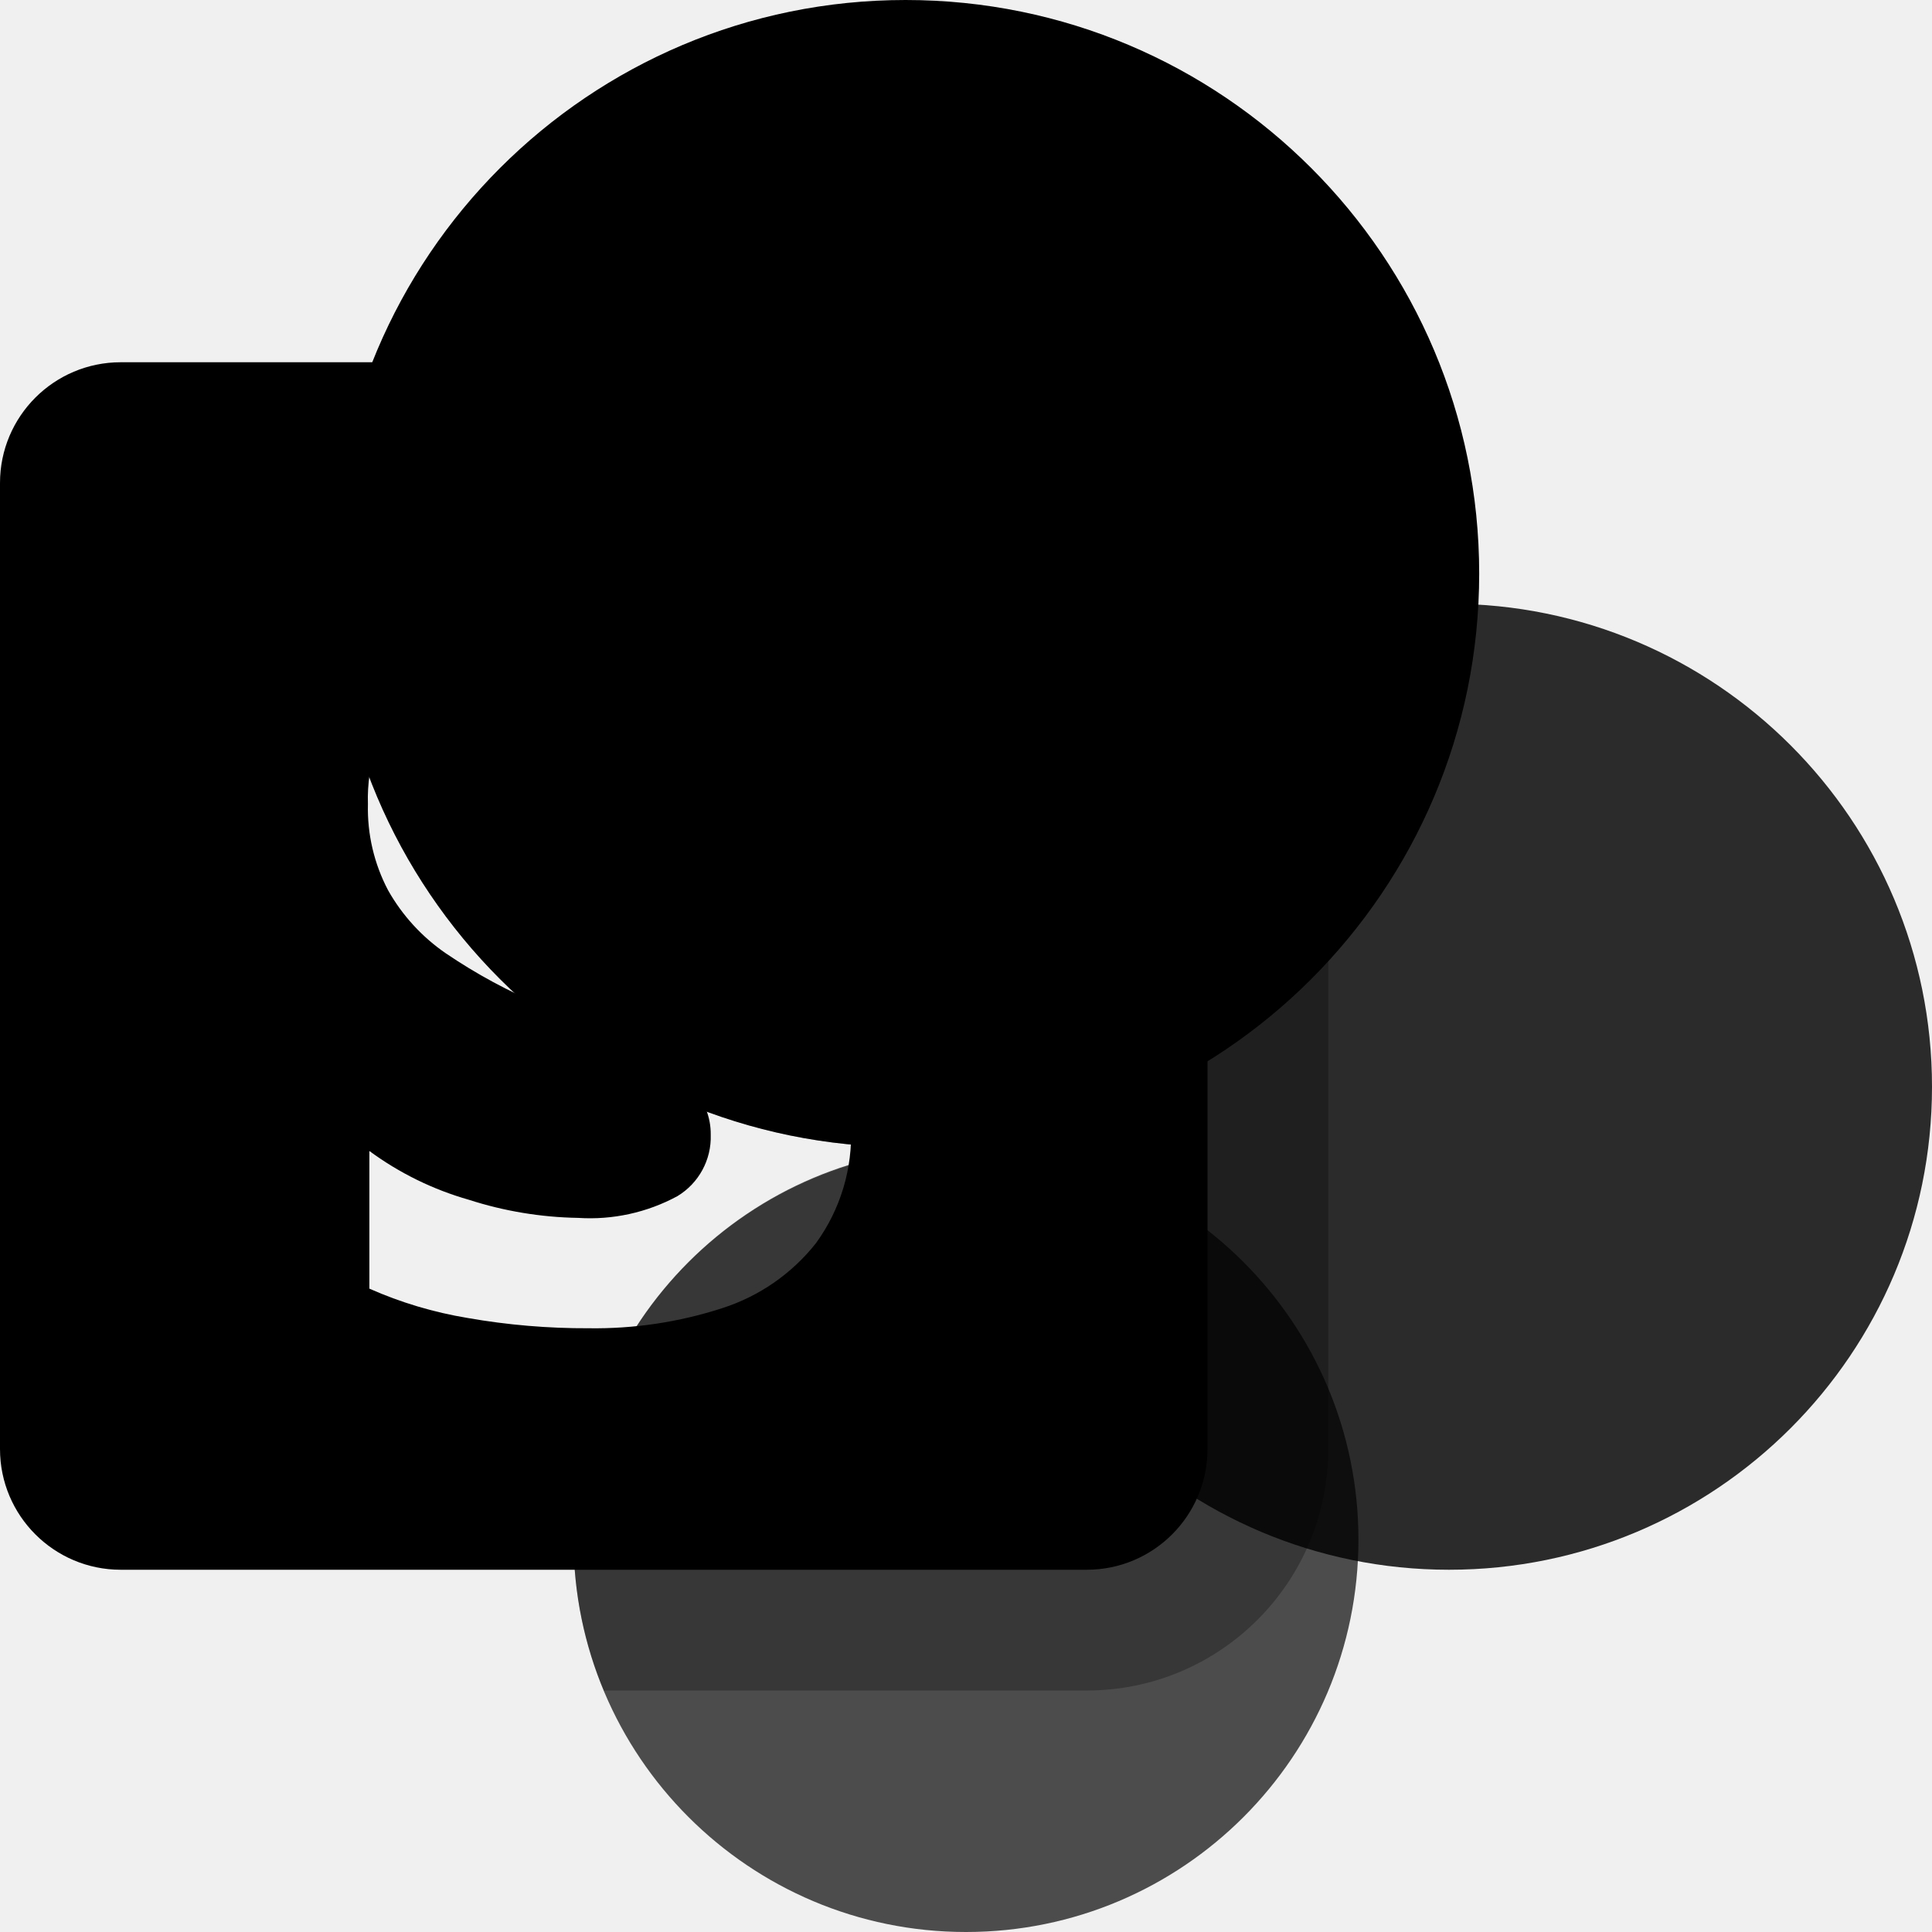
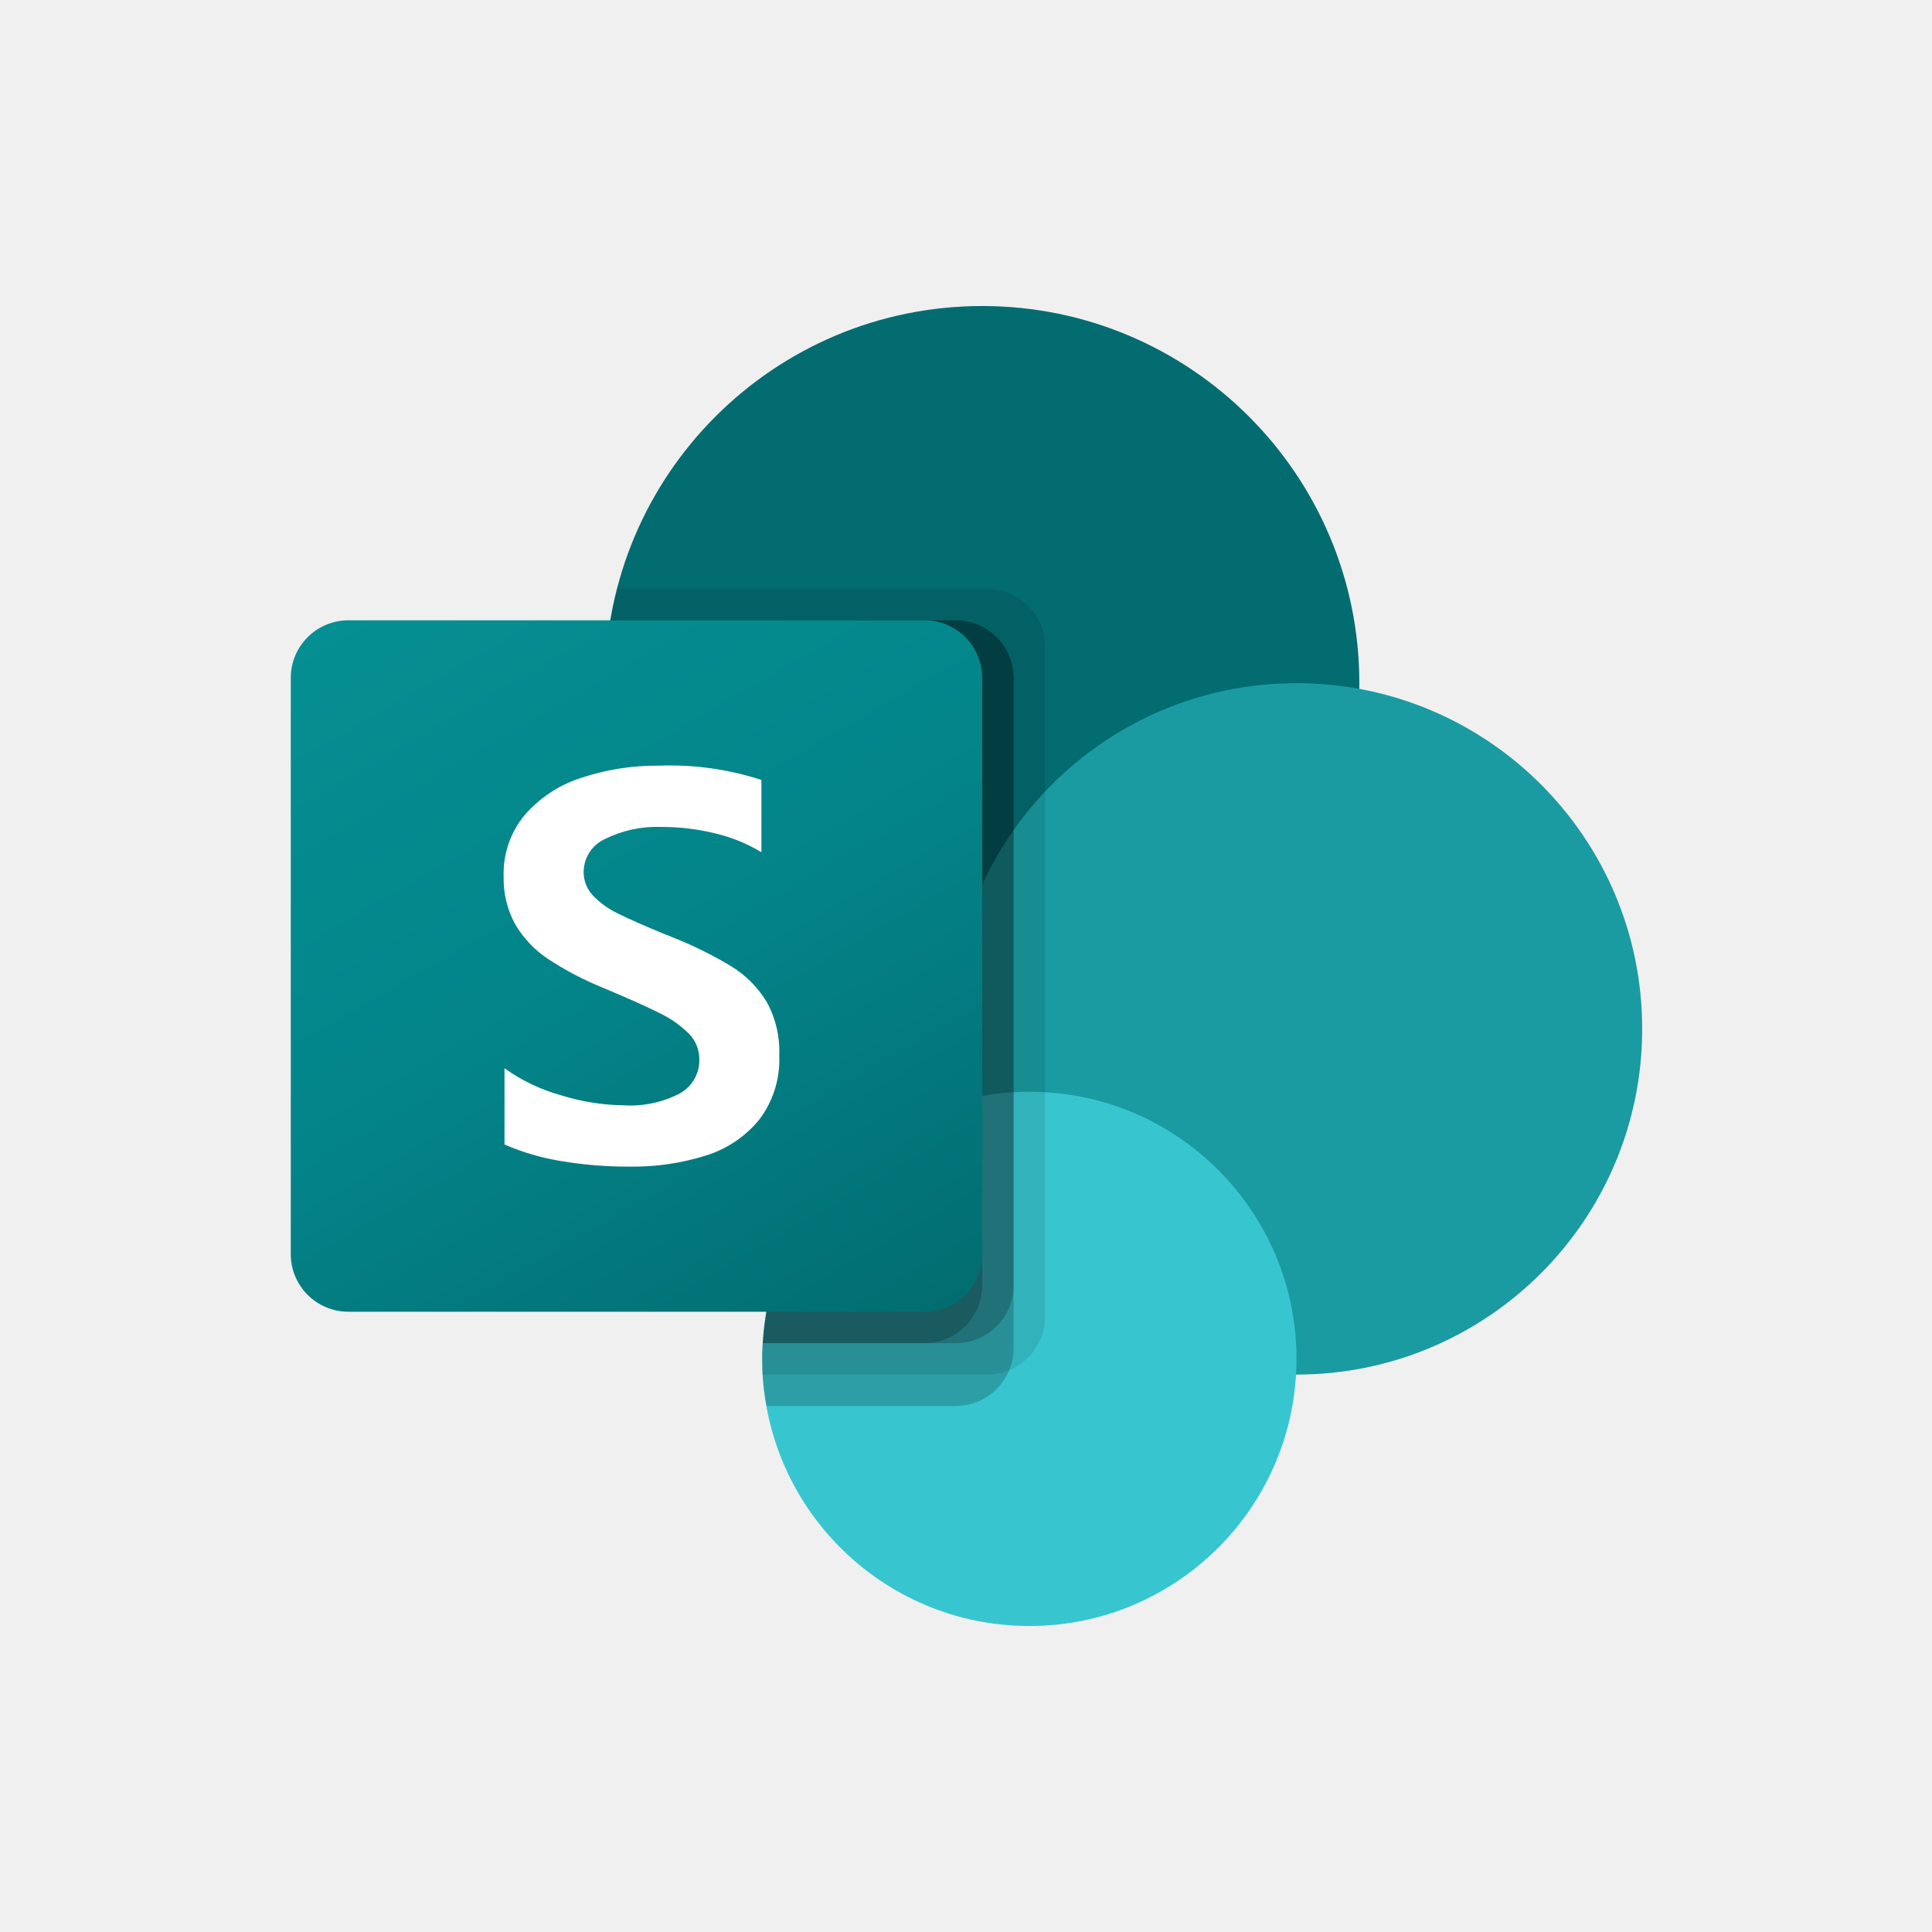
- <svg xmlns="http://www.w3.org/2000/svg" viewBox="0 0 16 16" fill="currentColor">
-   <circle cx="7.5" cy="4.75" r="4.75" />
-   <circle cx="12" cy="9" r="4" opacity="0.82" />
-   <circle cx="8" cy="12.75" r="3.25" opacity="0.68" />
-   <path d="M10 4.003H2.825A4.718 4.718 0 0 0 2.75 4.75A4.75 4.75 0 0 0 7.5 9.5C7.646 9.5 7.784 9.47 7.927 9.457C7.93 9.473 7.93 9.49 7.932 9.507A3.243 3.243 0 0 0 5.001 14H9A2 2 0 0 0 11 12V5.003A1 1 0 0 0 10 4.003Z" opacity="0.28" />
-   <path fill-rule="evenodd" d="M1 3H9A1 1 0 0 1 10 4V12A1 1 0 0 1 9 13H1A1 1 0 0 1 0 12V4A1 1 0 0 1 1 3ZM3.692 7.895A1.568 1.568 0 0 1 3.214 7.373A1.453 1.453 0 0 1 3.047 6.659A1.402 1.402 0 0 1 3.357 5.734A1.823 1.823 0 0 1 4.181 5.18A3.38 3.38 0 0 1 5.306 5A4.156 4.156 0 0 1 6.788 5.214V6.294A2.279 2.279 0 0 0 6.118 6.011A3.159 3.159 0 0 0 5.333 5.914A1.658 1.658 0 0 0 4.528 6.09A0.547 0.547 0 0 0 4.208 6.59C4.208 6.728 4.253 6.846 4.343 6.944A1.236 1.236 0 0 0 4.708 7.214C4.861 7.292 5.089 7.395 5.392 7.524A0.705 0.705 0 0 1 5.49 7.565A5.573 5.573 0 0 1 6.353 8.005A1.46 1.46 0 0 1 7.047 9.333A1.52 1.52 0 0 1 6.757 10.296A1.62 1.62 0 0 1 5.98 10.834A3.418 3.418 0 0 1 4.875 11A5.657 5.657 0 0 1 3.873 10.915A3.359 3.359 0 0 1 3.059 10.672V9.532A2.583 2.583 0 0 0 3.883 9.936A3.115 3.115 0 0 0 4.788 10.086A1.52 1.52 0 0 0 5.61 9.906A0.572 0.572 0 0 0 5.886 9.398A0.551 0.551 0 0 0 5.732 9.009A1.573 1.573 0 0 0 5.304 8.702A9.193 9.193 0 0 0 4.498 8.33A4.525 4.525 0 0 1 3.692 7.895Z" />
+ <svg xmlns="http://www.w3.org/2000/svg" viewBox="-7.252 -6.737 61.473 61.473">
+   <defs>
+     <linearGradient id="a" x1="5.822" y1="11.568" x2="20.178" y2="36.432" gradientUnits="userSpaceOnUse">
+       <stop offset="0" stop-color="#058f92" />
+       <stop offset=".5" stop-color="#038489" />
+       <stop offset="1" stop-color="#026d71" />
+     </linearGradient>
+   </defs>
+   <circle cx="24" cy="15" r="12" fill="#036c70" />
+   <circle cx="34" cy="26" r="11" fill="#1a9ba1" />
+   <circle cx="25.5" cy="36.5" r="8.5" fill="#37c6d0" />
+   <path fill="none" d="M0 0h48v48H0z" />
+   <path d="M26 13.83v21.34a1.841 1.841 0 0 1-1.14 1.69 1.772 1.772 0 0 1-.69.14h-7.16c-.01-.17-.01-.33-.01-.5a4.18 4.18 0 0 1 .02-.5 8.473 8.473 0 0 1 5.09-7.29v-1.86A11.986 11.986 0 0 1 12.17 13a8.455 8.455 0 0 1 .21-1h11.79A1.837 1.837 0 0 1 26 13.83z" opacity=".1" />
+   <path d="M23.17 13h-11a11.987 11.987 0 0 0 10.4 13.915c-3.1 1.47-5.359 5.645-5.551 9.085a4.18 4.18 0 0 0-.02.5c0 .17 0 .33.01.5a6.673 6.673 0 0 0 .13 1h6.03a1.841 1.841 0 0 0 1.69-1.14 1.772 1.772 0 0 0 .14-.69V14.83A1.837 1.837 0 0 0 23.17 13z" opacity=".2" />
+   <path d="M23.17 13h-11a11.988 11.988 0 0 0 10.208 13.891c-3 1.576-5.17 5.741-5.358 9.109h6.15A1.844 1.844 0 0 0 25 34.17V14.83A1.837 1.837 0 0 0 23.17 13z" opacity=".2" />
+   <path d="M22.17 13h-10a11.988 11.988 0 0 0 8.87 13.632A16.522 16.522 0 0 0 17.02 36h5.15A1.837 1.837 0 0 0 24 34.17V14.83A1.831 1.831 0 0 0 22.17 13z" opacity=".2" />
+   <rect x="2" y="13" width="22" height="22" rx="1.833" fill="url(#a)" />
+   <path d="M10.187 23.776a3.384 3.384 0 0 1-1.049-1.109 3.018 3.018 0 0 1-.365-1.517 2.919 2.919 0 0 1 .679-1.965 4.011 4.011 0 0 1 1.806-1.178 7.629 7.629 0 0 1 2.467-.382 9.392 9.392 0 0 1 3.25.455v2.3a5.073 5.073 0 0 0-1.47-.6 7.159 7.159 0 0 0-1.719-.206 3.719 3.719 0 0 0-1.767.374 1.159 1.159 0 0 0-.7 1.062 1.076 1.076 0 0 0 .3.752 2.69 2.69 0 0 0 .8.572q.5.249 1.5.662a1.519 1.519 0 0 1 .214.086 12.341 12.341 0 0 1 1.892.933 3.387 3.387 0 0 1 1.118 1.126 3.264 3.264 0 0 1 .4 1.7 3.162 3.162 0 0 1-.636 2.046 3.557 3.557 0 0 1-1.7 1.144 7.71 7.71 0 0 1-2.424.352 12.824 12.824 0 0 1-2.2-.18 7.534 7.534 0 0 1-1.783-.524v-2.425a5.746 5.746 0 0 0 1.8.86 7.042 7.042 0 0 0 1.986.318 3.42 3.42 0 0 0 1.8-.382A1.208 1.208 0 0 0 15 26.971a1.15 1.15 0 0 0-.34-.826 3.425 3.425 0 0 0-.937-.653q-.6-.3-1.767-.791a10.044 10.044 0 0 1-1.769-.925z" fill="#fff" />
</svg>
